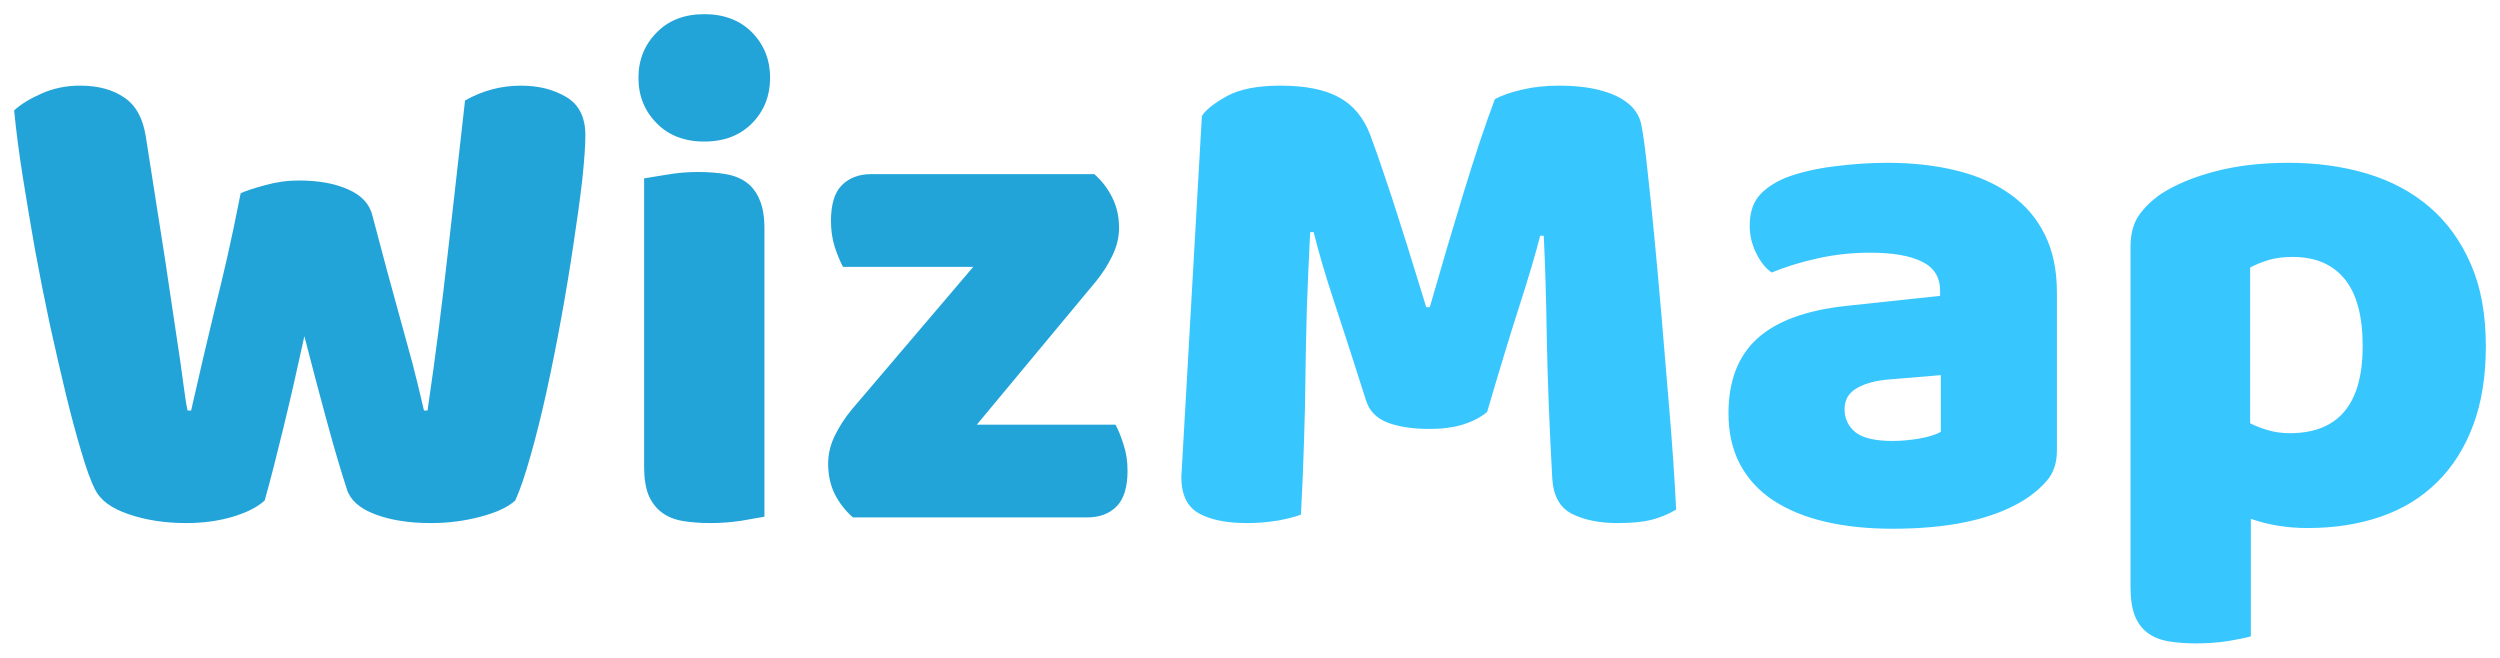
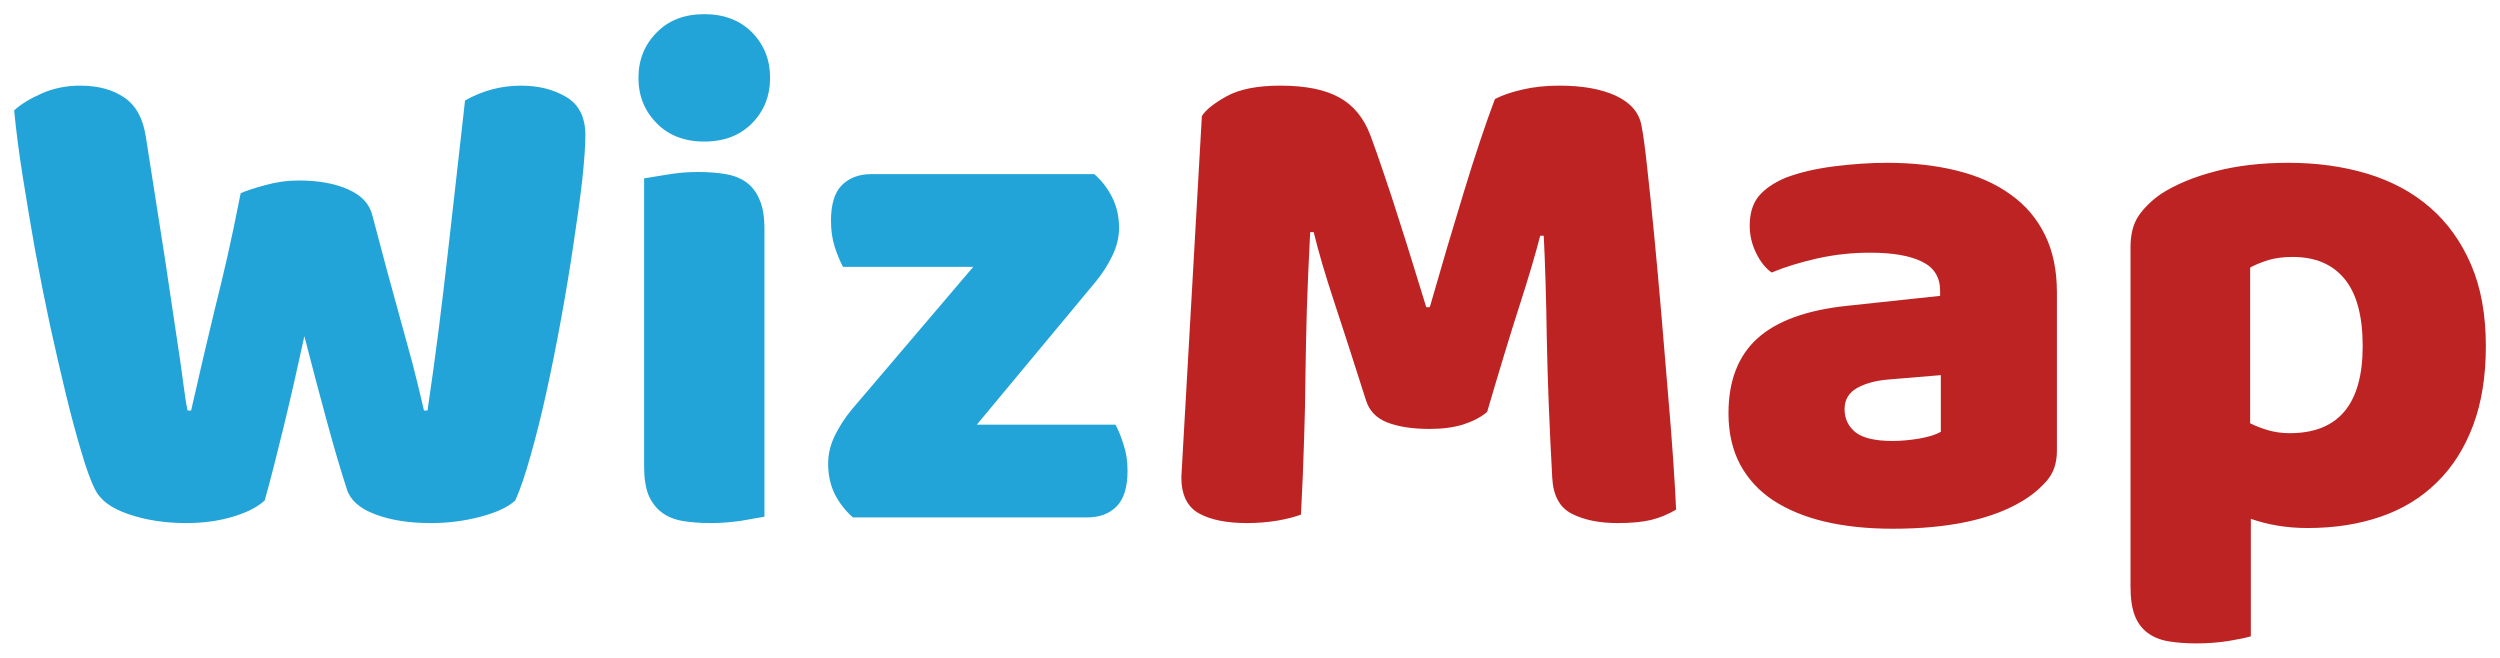
<svg xmlns="http://www.w3.org/2000/svg" viewBox="1.5 80.7 1059.6 278.7" role="img" aria-label="WizMap">
  <path fill="#23A4D8" d="M103.5 162.6Q106.8 161.1 113.8 159.2Q120.9 157.2 128.1 157.2Q140.7 157.2 149.1 161Q157.5 164.7 159.3 171.9Q162.6 184.2 165.4 194.9Q168.3 205.5 171 215.3Q173.7 225 176.3 234.6Q178.8 244.2 181.2 254.7L182.7 254.7Q185.4 236.4 187.5 219.8Q189.6 203.1 191.4 187.1Q193.2 171 195 155.3Q196.8 139.5 198.6 123.3Q209.7 117 222.3 117Q233.4 117 241.5 121.8Q249.6 126.6 249.6 138Q249.6 144.6 248.3 156.8Q246.9 168.9 244.6 183.9Q242.4 198.9 239.4 215.4Q236.4 231.9 233.1 246.9Q229.8 261.9 226.3 274.1Q222.9 286.2 219.9 292.8Q215.4 297 205.2 299.7Q195 302.4 184.2 302.4Q170.1 302.4 160.3 298.6Q150.6 294.9 148.5 288Q144.6 276 140.1 259.5Q135.6 243 130.5 223.2Q126.3 242.7 121.8 261.3Q117.3 279.9 113.7 292.8Q109.2 297 100.2 299.7Q91.2 302.4 80.4 302.4Q66.9 302.4 55.9 298.6Q45 294.9 41.7 288Q39 282.6 35.9 271.9Q32.7 261.3 29.4 247.7Q26.1 234 22.6 218.1Q19.2 202.2 16.3 186.3Q13.5 170.4 11.1 155.3Q8.7 140.1 7.5 127.5Q11.7 123.6 19.2 120.3Q26.7 117 35.4 117Q46.8 117 54.1 122Q61.5 126.9 63.3 138.6Q68.1 169.2 71.3 189.6Q74.4 210 76.3 223.1Q78.3 236.1 79.2 243.3Q80.1 250.5 81 254.7L82.5 254.7Q85.2 242.7 87.6 232.5Q90 222.3 92.5 211.9Q95.1 201.6 97.8 189.8Q100.5 177.9 103.5 162.6M272.1 113.7Q272.1 102.3 279.8 94.5Q287.4 86.7 300 86.7Q312.6 86.7 320.3 94.5Q327.9 102.3 327.9 113.7Q327.9 125.1 320.3 132.9Q312.6 140.7 300 140.7Q287.4 140.7 279.8 132.9Q272.1 125.1 272.1 113.7M325.5 177.6L325.5 299.7Q322.2 300.3 315.8 301.4Q309.3 302.4 302.7 302.4Q296.1 302.4 290.8 301.5Q285.6 300.6 282 297.9Q278.4 295.2 276.4 290.6Q274.5 285.9 274.5 278.4L274.5 156.3Q277.8 155.7 284.3 154.7Q290.7 153.6 297.3 153.6Q303.9 153.6 309.1 154.5Q314.4 155.4 318 158.1Q321.6 160.8 323.5 165.5Q325.5 170.1 325.5 177.6M462.3 300L363 300Q358.2 295.8 355.3 290.1Q352.5 284.4 352.5 277.2Q352.5 271.2 355.3 265.4Q358.2 259.5 362.4 254.4L414 193.8L358.8 193.8Q357 190.5 355.3 185.4Q353.7 180.3 353.7 174.3Q353.7 163.8 358.3 159.2Q363 154.5 370.8 154.5L465.3 154.5Q470.1 158.7 472.9 164.4Q475.8 170.1 475.8 177.3Q475.8 183.3 472.9 189.2Q470.1 195 465.9 200.1L415.5 260.7L474.3 260.7Q476.1 264 477.7 269.1Q479.4 274.2 479.4 280.2Q479.4 290.7 474.7 295.4Q470.1 300 462.3 300" />
-   <path fill="#38C6FF" d="M631.8 255.3Q627.9 258.6 621.7 260.6Q615.6 262.5 607.5 262.5Q596.7 262.5 589.6 259.8Q582.6 257.1 580.5 250.5Q572.1 224.1 566.7 207.8Q561.3 191.4 558.3 179.1L556.8 179.1Q555.9 196.8 555.4 211.4Q555 225.9 554.8 239.7Q554.7 253.5 554.2 267.6Q553.8 281.7 552.9 298.8Q549 300.3 542.7 301.4Q536.4 302.4 530.1 302.4Q516.9 302.4 509.5 298.2Q502.2 294 502.2 282.9L510.9 129.9Q513.3 126 521.4 121.5Q529.5 117 544.2 117Q560.1 117 569.1 122Q578.1 126.9 582.3 138Q585 145.2 588.1 154.5Q591.3 163.8 594.4 173.7Q597.6 183.6 600.6 193.4Q603.6 203.1 606 210.9L607.5 210.9Q614.7 185.7 621.9 162.2Q629.1 138.6 635.1 122.7Q639.6 120.3 646.6 118.7Q653.7 117 662.4 117Q677.1 117 686.4 121.3Q695.7 125.7 697.2 133.8Q698.4 139.8 699.7 152.3Q701.1 164.7 702.6 180.3Q704.1 195.9 705.6 213.3Q707.1 230.7 708.4 246.8Q709.8 262.8 710.7 276.1Q711.6 289.5 711.9 296.7Q706.8 299.7 701.2 301.1Q695.7 302.4 687 302.4Q675.6 302.4 667.8 298.5Q660 294.6 659.4 283.2Q657.6 250.5 657.1 224.4Q656.7 198.3 655.8 180.6L654.3 180.6Q651.3 192.3 645.6 210Q639.9 227.7 631.8 255.3M803.7 267.6Q808.8 267.6 814.9 266.6Q821.1 265.5 824.1 263.7L824.1 239.7L802.5 241.5Q794.1 242.1 788.7 245.1Q783.3 248.1 783.3 254.1Q783.3 260.1 787.9 263.9Q792.6 267.6 803.7 267.6M801.3 149.7Q817.5 149.7 830.8 153Q844.2 156.3 853.6 163.1Q863.1 169.8 868.2 180.2Q873.3 190.5 873.3 204.6L873.3 271.8Q873.3 279.6 868.9 284.6Q864.6 289.5 858.6 293.1Q839.1 304.8 803.7 304.8Q787.8 304.8 775 301.8Q762.3 298.8 753.1 292.8Q744 286.8 739 277.5Q734.1 268.2 734.1 255.9Q734.1 235.2 746.4 224.1Q758.7 213 784.5 210.3L823.8 206.1L823.8 204Q823.8 195.3 816.1 191.6Q808.5 187.8 794.1 187.8Q782.7 187.8 771.9 190.2Q761.1 192.6 752.4 196.2Q748.5 193.5 745.8 187.9Q743.1 182.4 743.1 176.4Q743.1 168.6 746.8 164Q750.6 159.3 758.4 156Q767.1 152.7 778.9 151.2Q790.8 149.7 801.3 149.7M971.4 149.7Q989.4 149.7 1004.8 154.3Q1020.3 159 1031.4 168.6Q1042.5 178.2 1048.8 192.8Q1055.1 207.3 1055.1 227.4Q1055.1 246.6 1049.7 261Q1044.3 275.4 1034.4 285.1Q1024.5 294.9 1010.5 299.7Q996.6 304.5 979.5 304.5Q966.6 304.5 955.5 300.6L955.5 350.4Q952.5 351.3 945.9 352.4Q939.3 353.4 932.4 353.4Q925.8 353.4 920.5 352.5Q915.3 351.6 911.7 348.9Q908.1 346.2 906.3 341.6Q904.5 336.9 904.5 329.4L904.5 185.4Q904.5 177.3 907.9 172.2Q911.4 167.1 917.4 162.9Q926.7 156.9 940.5 153.3Q954.3 149.7 971.4 149.7M972 264.3Q1002.9 264.3 1002.9 227.4Q1002.9 208.2 995.2 198.9Q987.6 189.6 973.2 189.6Q967.5 189.6 963 190.9Q958.5 192.3 955.2 194.1L955.2 260.1Q958.8 261.9 963 263.1Q967.2 264.3 972 264.3" />
+   <path fill="#BE2323" d="M631.8 255.3Q627.9 258.6 621.7 260.6Q615.6 262.5 607.5 262.5Q596.7 262.5 589.6 259.8Q582.6 257.1 580.5 250.5Q572.1 224.1 566.7 207.8Q561.3 191.4 558.3 179.1L556.8 179.1Q555.9 196.8 555.4 211.4Q555 225.9 554.8 239.7Q554.7 253.5 554.2 267.6Q553.8 281.7 552.9 298.8Q549 300.3 542.7 301.4Q536.4 302.4 530.1 302.4Q516.9 302.4 509.5 298.2Q502.2 294 502.2 282.9L510.9 129.9Q513.3 126 521.4 121.5Q529.5 117 544.2 117Q560.1 117 569.1 122Q578.1 126.9 582.3 138Q585 145.2 588.1 154.5Q591.3 163.8 594.4 173.7Q597.6 183.6 600.6 193.4Q603.6 203.1 606 210.9L607.5 210.9Q614.7 185.7 621.9 162.2Q629.1 138.6 635.1 122.7Q639.6 120.3 646.6 118.7Q653.7 117 662.4 117Q677.1 117 686.4 121.3Q695.7 125.7 697.2 133.8Q698.4 139.8 699.7 152.3Q701.1 164.7 702.6 180.3Q704.1 195.9 705.6 213.3Q707.1 230.7 708.4 246.8Q709.8 262.8 710.7 276.1Q711.6 289.5 711.9 296.7Q706.8 299.7 701.2 301.1Q695.7 302.4 687 302.4Q675.6 302.4 667.8 298.5Q660 294.6 659.4 283.2Q657.6 250.5 657.1 224.4Q656.7 198.3 655.8 180.6L654.3 180.6Q651.3 192.3 645.6 210Q639.9 227.7 631.8 255.3M803.7 267.6Q808.8 267.6 814.9 266.6Q821.1 265.5 824.1 263.7L824.1 239.7L802.5 241.5Q794.1 242.1 788.7 245.1Q783.3 248.1 783.3 254.1Q783.3 260.1 787.9 263.9Q792.6 267.6 803.7 267.6M801.3 149.7Q817.5 149.7 830.8 153Q844.2 156.3 853.6 163.1Q863.1 169.8 868.2 180.2Q873.3 190.5 873.3 204.6L873.3 271.8Q873.3 279.6 868.9 284.6Q864.6 289.5 858.6 293.1Q839.1 304.8 803.7 304.8Q787.8 304.8 775 301.8Q762.3 298.8 753.1 292.8Q744 286.8 739 277.5Q734.1 268.2 734.1 255.9Q734.1 235.2 746.4 224.1Q758.7 213 784.5 210.3L823.8 206.1L823.8 204Q823.8 195.3 816.1 191.6Q808.5 187.8 794.1 187.8Q782.7 187.8 771.9 190.2Q761.1 192.6 752.4 196.2Q748.5 193.5 745.8 187.9Q743.1 182.4 743.1 176.4Q743.1 168.6 746.8 164Q750.6 159.3 758.4 156Q767.1 152.7 778.9 151.2Q790.8 149.7 801.3 149.7M971.4 149.7Q989.4 149.7 1004.8 154.3Q1020.3 159 1031.4 168.6Q1042.5 178.2 1048.8 192.8Q1055.1 207.3 1055.1 227.4Q1055.1 246.6 1049.7 261Q1044.3 275.4 1034.4 285.1Q1024.5 294.9 1010.5 299.7Q996.6 304.5 979.5 304.5Q966.6 304.5 955.5 300.6L955.5 350.4Q952.5 351.3 945.9 352.4Q939.3 353.4 932.4 353.4Q925.8 353.4 920.5 352.5Q915.3 351.6 911.7 348.9Q908.1 346.2 906.3 341.6Q904.5 336.9 904.5 329.4L904.5 185.4Q904.5 177.3 907.9 172.2Q911.4 167.1 917.4 162.9Q926.7 156.9 940.5 153.3Q954.3 149.7 971.4 149.7M972 264.3Q1002.9 264.3 1002.9 227.4Q1002.9 208.2 995.2 198.9Q987.6 189.6 973.2 189.6Q967.5 189.6 963 190.9Q958.5 192.3 955.2 194.1L955.2 260.1Q958.8 261.9 963 263.1Q967.2 264.3 972 264.3" />
</svg>
